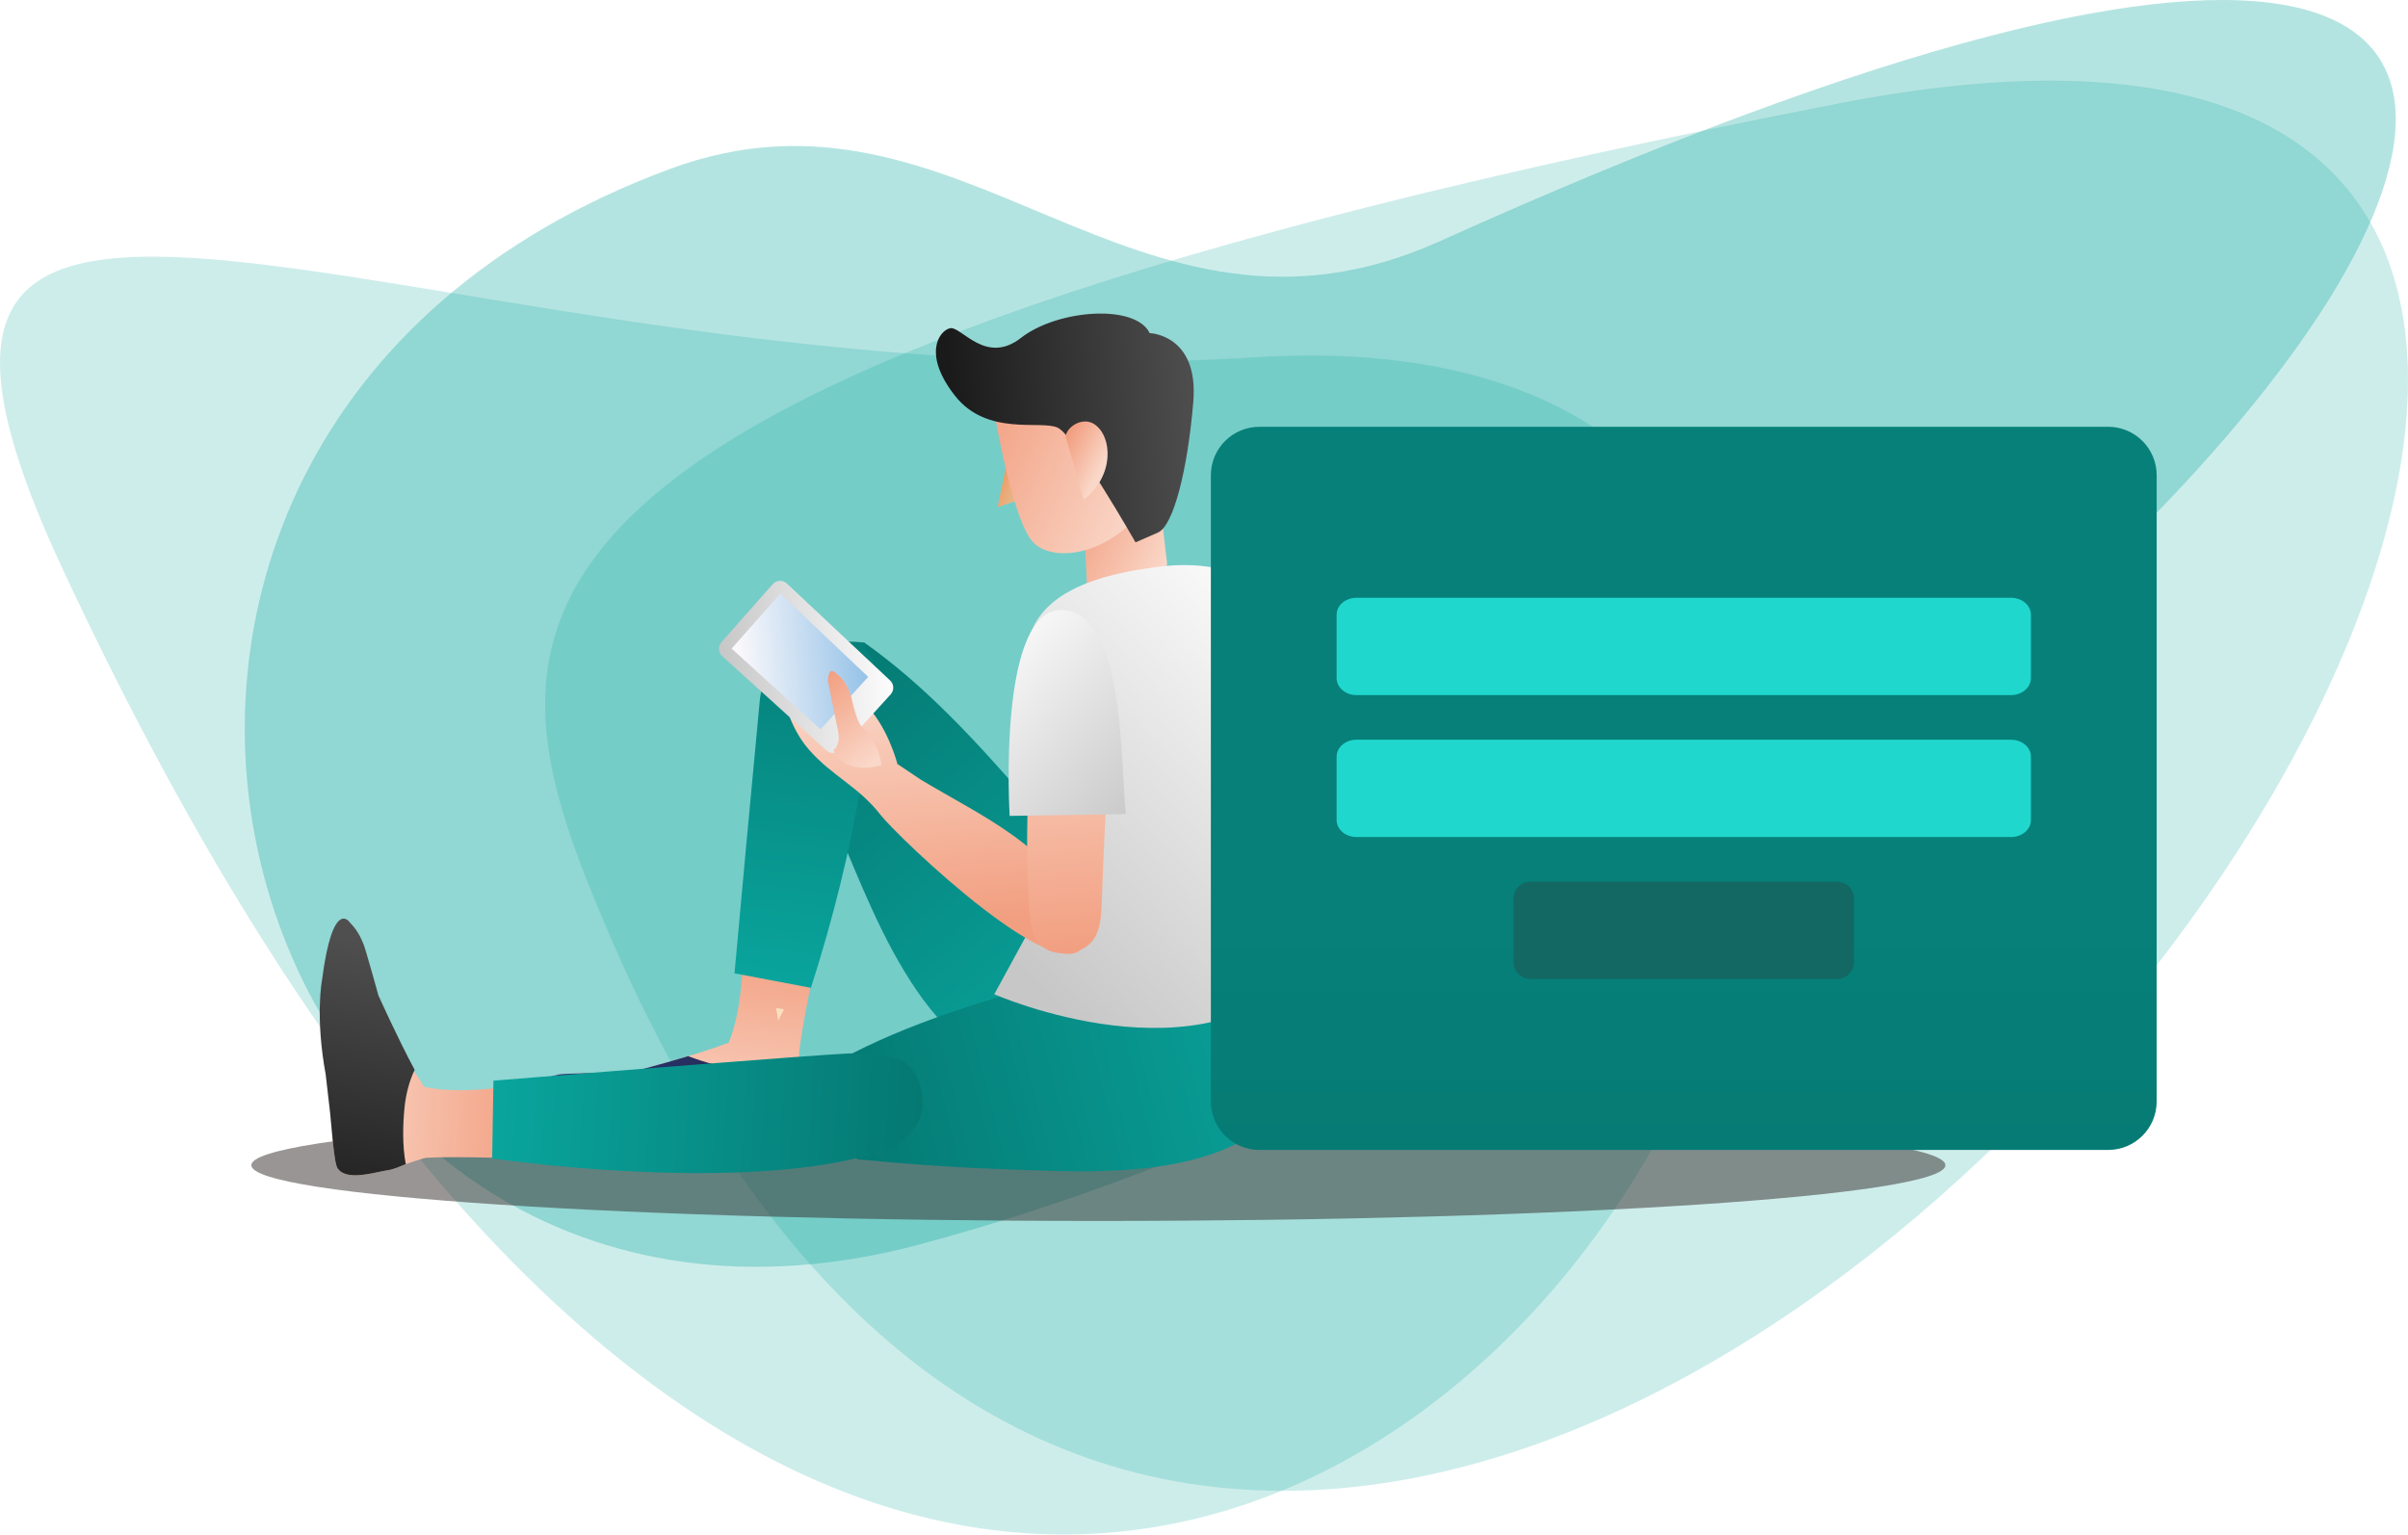
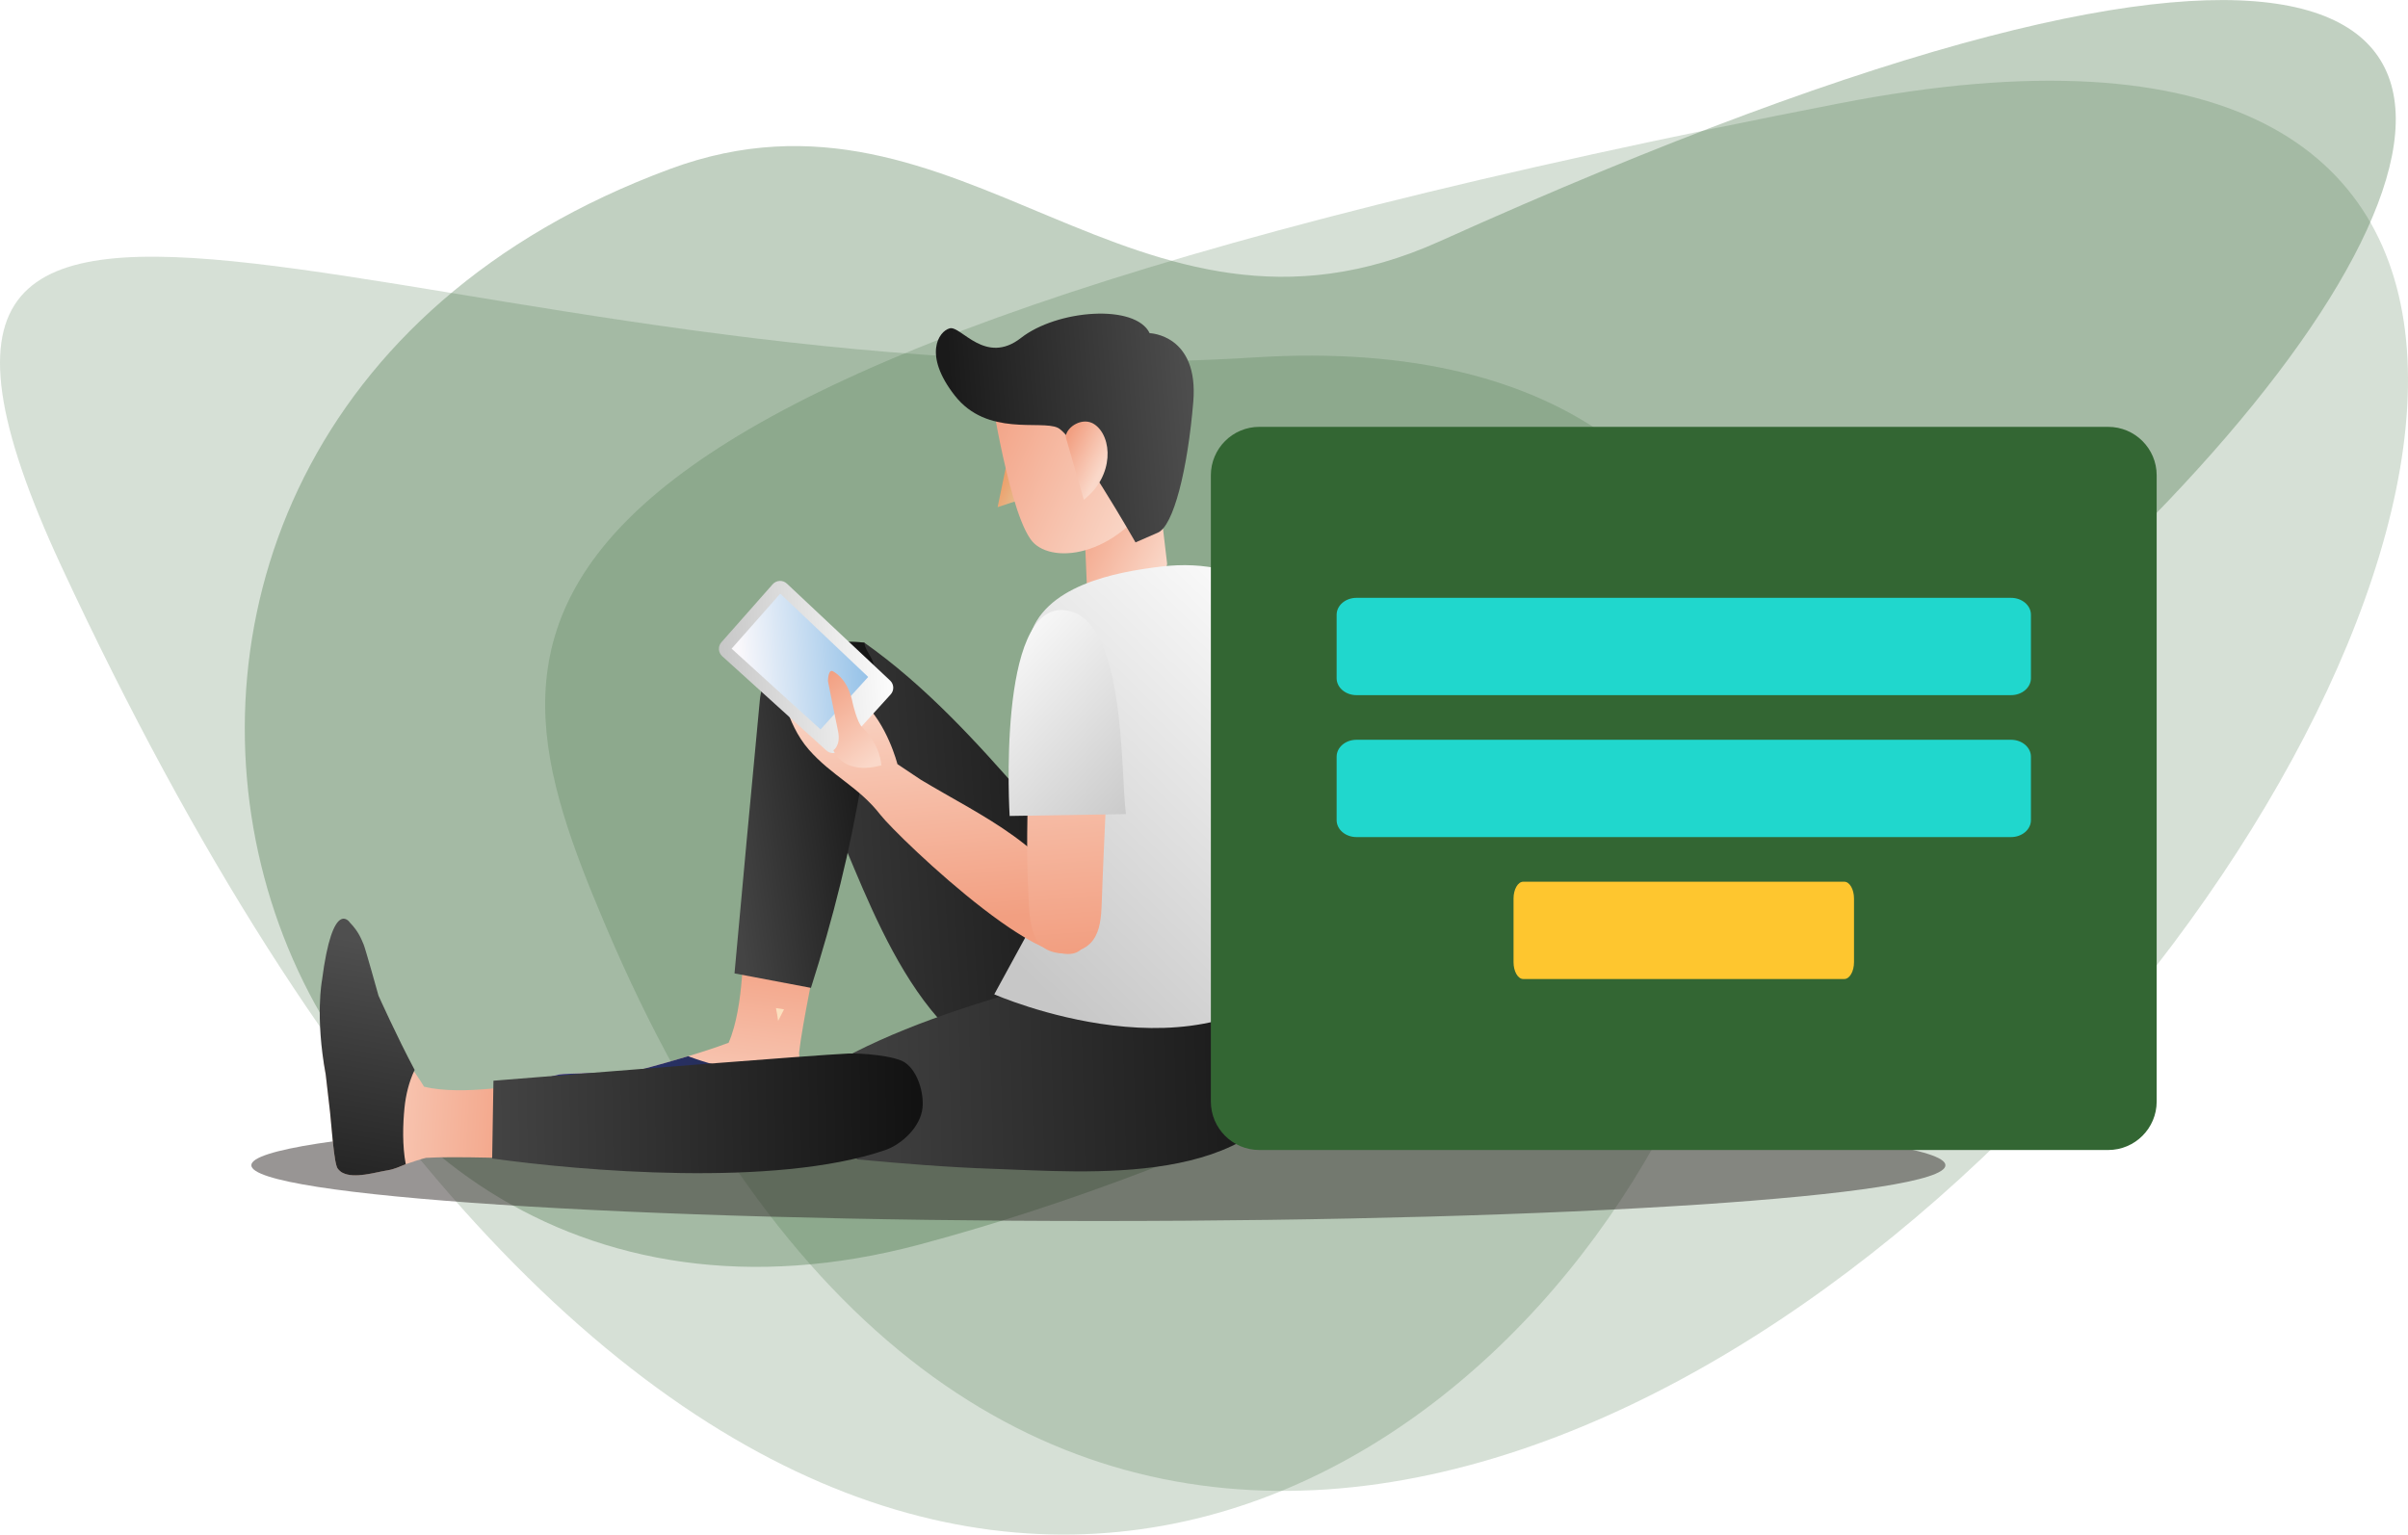
- <svg xmlns="http://www.w3.org/2000/svg" xmlns:xlink="http://www.w3.org/1999/xlink" xml:space="preserve" width="112.634mm" height="71.793mm" version="1.1" style="shape-rendering:geometricPrecision; text-rendering:geometricPrecision; image-rendering:optimizeQuality; fill-rule:evenodd; clip-rule:evenodd" viewBox="0 0 4897.73 3121.83">
+ <svg xmlns="http://www.w3.org/2000/svg" xmlns:xlink="http://www.w3.org/1999/xlink" xml:space="preserve" width="3.092in" height="1.971in" version="1.1" style="shape-rendering:geometricPrecision; text-rendering:geometricPrecision; image-rendering:optimizeQuality; fill-rule:evenodd; clip-rule:evenodd" viewBox="0 0 1343.68 856.47">
  <defs>
    <style type="text/css">
   
    .fil25 {fill:#20D7CD}
+     .fil24 {fill:#336633}
+     .fil26 {fill:#FEC62F}
    .fil6 {fill:#FCE0BE;fill-rule:nonzero}
-     .fil1 {fill:#09A59D;fill-opacity:0.2}
-     .fil0 {fill:#09A59D;fill-opacity:0.302}
-     .fil26 {fill:#333333;fill-opacity:0.302}
+     .fil1 {fill:#336633;fill-opacity:0.2}
+     .fil0 {fill:#336633;fill-opacity:0.302}
    .fil2 {fill:#332C2B;fill-rule:nonzero;fill-opacity:0.502}
-     .fil16 {fill:url(#id0)}
-     .fil15 {fill:url(#id1)}
-     .fil24 {fill:url(#id2)}
-     .fil13 {fill:url(#id3)}
-     .fil8 {fill:url(#id4)}
-     .fil19 {fill:url(#id5)}
-     .fil23 {fill:url(#id6)}
-     .fil9 {fill:url(#id7)}
-     .fil22 {fill:url(#id8)}
-     .fil18 {fill:url(#id9)}
+     .fil18 {fill:url(#id0)}
+     .fil12 {fill:url(#id1)}
+     .fil14 {fill:url(#id2)}
+     .fil9 {fill:url(#id3)}
+     .fil13 {fill:url(#id4)}
+     .fil23 {fill:url(#id5)}
+     .fil15 {fill:url(#id6)}
+     .fil19 {fill:url(#id7)}
+     .fil8 {fill:url(#id8)}
+     .fil22 {fill:url(#id9)}
    .fil10 {fill:url(#id10)}
-     .fil20 {fill:url(#id11)}
-     .fil14 {fill:url(#id12)}
-     .fil21 {fill:url(#id13)}
+     .fil16 {fill:url(#id11)}
+     .fil21 {fill:url(#id12)}
+     .fil11 {fill:url(#id13)}
    .fil17 {fill:url(#id14)}
-     .fil11 {fill:url(#id15)}
-     .fil5 {fill:url(#id16)}
-     .fil4 {fill:url(#id17)}
-     .fil12 {fill:url(#id18)}
-     .fil7 {fill:url(#id19)}
-     .fil3 {fill:url(#id20)}
+     .fil5 {fill:url(#id15)}
+     .fil20 {fill:url(#id16)}
+     .fil3 {fill:url(#id17)}
+     .fil7 {fill:url(#id18)}
+     .fil4 {fill:url(#id19)}
   
  </style>
-     <linearGradient id="id0" gradientUnits="userSpaceOnUse" x1="1468.13" y1="1369.86" x2="1810.64" y2="1343.97">
+     <linearGradient id="id0" gradientUnits="userSpaceOnUse" x1="488.33" y1="424.76" x2="454.89" y2="381.01">
+       <stop offset="0" style="stop-opacity:1; stop-color:#FAD8C9" />
+       <stop offset="1" style="stop-opacity:1; stop-color:#F29F81" />
+     </linearGradient>
+     <linearGradient id="id1" gradientUnits="userSpaceOnUse" x1="664.79" y1="238.26" x2="532.47" y2="248.52">
+       <stop offset="0" style="stop-opacity:1; stop-color:#4D4D4D" />
+       <stop offset="1" style="stop-opacity:1; stop-color:#1A1A1A" />
+     </linearGradient>
+     <linearGradient id="id2" gradientUnits="userSpaceOnUse" x1="556.45" y1="529" x2="731.31" y2="349.05">
      <stop offset="0" style="stop-opacity:1; stop-color:#C7C7C7" />
      <stop offset="1" style="stop-opacity:1; stop-color:#FCFCFC" />
    </linearGradient>
-     <linearGradient id="id1" gradientUnits="userSpaceOnUse" x1="1876.32" y1="1370.89" x2="1920.88" y2="1875.99">
-       <stop offset="0" style="stop-opacity:1; stop-color:#FAD8C9" />
-       <stop offset="1" style="stop-opacity:1; stop-color:#F29F81" />
-     </linearGradient>
-     <linearGradient id="id2" gradientUnits="userSpaceOnUse" x1="3424.68" y1="1882" x2="3424.68" y2="3056.09">
-       <stop offset="0" style="stop-opacity:1; stop-color:#068079" />
-       <stop offset="1" style="stop-opacity:1; stop-color:#05736D" />
-     </linearGradient>
-     <linearGradient id="id3" gradientUnits="userSpaceOnUse" xlink:href="#id1" x1="2237.24" y1="959.63" x2="2156.9" y2="917.3">
-   </linearGradient>
-     <linearGradient id="id4" gradientUnits="userSpaceOnUse" x1="1588.05" y1="2002.08" x2="1692.4" y2="1160.45">
-       <stop offset="0" style="stop-opacity:1; stop-color:#09A49C" />
-       <stop offset="1" style="stop-opacity:1; stop-color:#057973" />
-     </linearGradient>
-     <linearGradient id="id5" gradientUnits="userSpaceOnUse" xlink:href="#id1" x1="2148.69" y1="1357.83" x2="2191.19" y2="1932.68">
-   </linearGradient>
-     <linearGradient id="id6" gradientUnits="userSpaceOnUse" x1="1001.56" y1="2222.34" x2="1871.83" y2="2270.57">
-       <stop offset="0" style="stop-opacity:1; stop-color:#09A59D" />
-       <stop offset="1" style="stop-opacity:1; stop-color:#057872" />
-     </linearGradient>
-     <linearGradient id="id7" gradientUnits="userSpaceOnUse" x1="2085.66" y1="1001.8" x2="2028.26" y2="974.2">
+     <linearGradient id="id3" gradientUnits="userSpaceOnUse" x1="572.2" y1="274.84" x2="556.45" y2="267.27">
      <stop offset="0" style="stop-opacity:1; stop-color:#E5C094" />
      <stop offset="1" style="stop-opacity:1; stop-color:#EE9962" />
    </linearGradient>
-     <linearGradient id="id8" gradientUnits="userSpaceOnUse" x1="792.52" y1="1923.98" x2="711.2" y2="2382.37">
+     <linearGradient id="id4" gradientUnits="userSpaceOnUse" xlink:href="#id0" x1="613.78" y1="263.27" x2="591.74" y2="251.66">
+   </linearGradient>
+     <linearGradient id="id5" gradientUnits="userSpaceOnUse" x1="515.68" y1="614.37" x2="272.63" y2="618.25">
+       <stop offset="0" style="stop-opacity:1; stop-color:#111111" />
+       <stop offset="1" style="stop-opacity:1; stop-color:#444444" />
+     </linearGradient>
+     <linearGradient id="id6" gradientUnits="userSpaceOnUse" xlink:href="#id0" x1="514.77" y1="376.1" x2="526.99" y2="514.67">
+   </linearGradient>
+     <linearGradient id="id7" gradientUnits="userSpaceOnUse" xlink:href="#id0" x1="589.49" y1="372.52" x2="601.15" y2="530.23">
+   </linearGradient>
+     <linearGradient id="id8" gradientUnits="userSpaceOnUse" xlink:href="#id5" x1="498.41" y1="426.9" x2="401.57" y2="440.74">
+   </linearGradient>
+     <linearGradient id="id9" gradientUnits="userSpaceOnUse" x1="217.43" y1="527.84" x2="195.12" y2="653.6">
      <stop offset="0" style="stop-opacity:1; stop-color:#4F4F4F" />
      <stop offset="1" style="stop-opacity:1; stop-color:#262626" />
    </linearGradient>
-     <linearGradient id="id9" gradientUnits="userSpaceOnUse" xlink:href="#id1" x1="1779.95" y1="1548.26" x2="1658.06" y2="1388.79">
+     <linearGradient id="id10" gradientUnits="userSpaceOnUse" xlink:href="#id0" x1="656.67" y1="303.79" x2="603.42" y2="278.7">
  </linearGradient>
-     <linearGradient id="id10" gradientUnits="userSpaceOnUse" xlink:href="#id1" x1="2393.58" y1="1107.34" x2="2199.47" y2="1015.86">
+     <linearGradient id="id11" gradientUnits="userSpaceOnUse" xlink:href="#id2" x1="402.78" y1="375.82" x2="496.74" y2="368.72">
  </linearGradient>
-     <linearGradient id="id11" gradientUnits="userSpaceOnUse" xlink:href="#id0" x1="2340.01" y1="1648.55" x2="1988.29" y2="1319.53">
+     <linearGradient id="id12" gradientUnits="userSpaceOnUse" xlink:href="#id0" x1="183.45" y1="595.16" x2="297.97" y2="601.51">
  </linearGradient>
-     <linearGradient id="id12" gradientUnits="userSpaceOnUse" xlink:href="#id0" x1="2028.24" y1="1928.19" x2="2665.64" y2="1272.29">
+     <linearGradient id="id13" gradientUnits="userSpaceOnUse" xlink:href="#id0" x1="647.44" y1="266.21" x2="549.2" y2="221.71">
  </linearGradient>
-     <linearGradient id="id13" gradientUnits="userSpaceOnUse" xlink:href="#id1" x1="668.67" y1="2169.35" x2="1086.11" y2="2192.51">
-   </linearGradient>
-     <linearGradient id="id14" gradientUnits="userSpaceOnUse" x1="1490.83" y1="1356.11" x2="1762.68" y2="1335.55">
+     <linearGradient id="id14" gradientUnits="userSpaceOnUse" x1="409.01" y1="372.05" x2="483.59" y2="366.41">
      <stop offset="0" style="stop-opacity:1; stop-color:#FAF8FB" />
      <stop offset="0.051" style="stop-opacity:1; stop-color:#FAF8FB" />
      <stop offset="1" style="stop-opacity:1; stop-color:#95C2E8" />
    </linearGradient>
-     <linearGradient id="id15" gradientUnits="userSpaceOnUse" xlink:href="#id1" x1="2359.92" y1="970.34" x2="2001.82" y2="808.12">
+     <linearGradient id="id15" gradientUnits="userSpaceOnUse" xlink:href="#id0" x1="374.44" y1="633.39" x2="387.96" y2="521.34">
  </linearGradient>
-     <linearGradient id="id16" gradientUnits="userSpaceOnUse" xlink:href="#id1" x1="1364.82" y1="2308.72" x2="1414.13" y2="1900.29">
+     <linearGradient id="id16" gradientUnits="userSpaceOnUse" xlink:href="#id2" x1="641.98" y1="452.27" x2="545.48" y2="362.01">
  </linearGradient>
-     <linearGradient id="id17" gradientUnits="userSpaceOnUse" x1="2668.59" y1="2073.15" x2="1736.74" y2="2310.99">
-       <stop offset="0" style="stop-opacity:1; stop-color:#09A49C" />
-       <stop offset="1" style="stop-opacity:1; stop-color:#057A74" />
-     </linearGradient>
-     <linearGradient id="id18" gradientUnits="userSpaceOnUse" x1="2423.17" y1="868.48" x2="1940.83" y2="905.88">
-       <stop offset="0" style="stop-opacity:1; stop-color:#4D4D4D" />
-       <stop offset="1" style="stop-opacity:1; stop-color:#1A1A1A" />
-     </linearGradient>
-     <linearGradient id="id19" gradientUnits="userSpaceOnUse" x1="1110.36" y1="2185.28" x2="1635.31" y2="2251.72">
+     <linearGradient id="id17" gradientUnits="userSpaceOnUse" xlink:href="#id5" x1="649.75" y1="476.55" x2="403.03" y2="492.87">
+   </linearGradient>
+     <linearGradient id="id18" gradientUnits="userSpaceOnUse" x1="304.63" y1="599.53" x2="448.64" y2="617.76">
      <stop offset="0" style="stop-opacity:1; stop-color:#2C357E" />
      <stop offset="1" style="stop-opacity:1; stop-color:#222A44" />
    </linearGradient>
-     <linearGradient id="id20" gradientUnits="userSpaceOnUse" xlink:href="#id4" x1="2230.53" y1="2141.43" x2="1606.83" y2="1392.11">
+     <linearGradient id="id19" gradientUnits="userSpaceOnUse" xlink:href="#id5" x1="749.94" y1="597.52" x2="458.66" y2="605.27">
  </linearGradient>
  </defs>
  <g id="Layer_x0020_1">
-     <g id="_3068685589616">
-       <g>
-         <path class="fil0" d="M1871.47 2531.46c-1391.01,372.72 -1997.45,-1637.09 -508.61,-2187.86 595.79,-220.4 940.56,428.74 1565.11,147.34 3687.02,-1661.21 1441.37,1371.21 -1056.5,2040.51z" />
-         <path class="fil1" d="M3742.46 209.91c-2876.18,559.15 -2770.79,1057.8 -2513.23,1667.53 1501.37,3554.21 5676.68,-2282.53 2513.23,-1667.53z" />
-         <path class="fil1" d="M2552.45 726.96c-1643.07,102.85 -2975.57,-753.84 -2427.14,426.09 2202.6,4738.88 4999.31,-587.1 2427.14,-426.09z" />
-       </g>
-       <g>
-         <path class="fil2" d="M3956.88 2370.47c0,62.65 -771.36,113.43 -1722.85,113.43 -951.5,0 -1722.85,-50.78 -1722.85,-113.43 0,-62.65 771.36,-113.44 1722.85,-113.44 951.5,0 1722.85,50.8 1722.85,113.44z" />
-         <path class="fil3" d="M1758.31 1307.52c123.45,87.14 227.58,201.19 326.42,314.62 49.09,56.35 196.55,289.64 241.49,349.46 85.1,113.27 45.28,111.47 -106.9,192.72 -19.25,10.28 -40.31,16.64 -62.02,18.85 -255.51,25.99 -373.49,-308.85 -450.27,-488.89 -33.33,-78.18 -69.37,-174.8 -97.73,-254.95 22.11,-142.85 149.01,-131.8 149.01,-131.8z" />
-         <path class="fil4" d="M1687.76 2167.79c131.13,-75.1 278.49,-121.33 423.06,-163.01 71.8,-20.71 345.53,-55.83 418.73,-71.32 138.62,-29.31 120.16,6.04 129.55,178.29 1.17,21.78 -1.94,43.57 -9.11,64.19 -84.35,242.56 -437.68,208.11 -633.3,201.67 -84.95,-2.81 -187.76,-10.93 -272.36,-19.07 -120.15,-80.36 -56.56,-190.74 -56.56,-190.74z" />
-         <path class="fil5" d="M1636.93 2222.44c0.17,-12.61 -3.44,-25.76 -6.11,-38.4 -0.77,-3.6 -5.95,-38.38 -5.56,-42.17 5.77,-55.04 37.26,-204.81 37.26,-204.81l-150.91 -23.76c0,0 2.73,134.02 -29.63,207.91l0.18 0.04c-72.2,27.47 -198.65,59.9 -198.65,59.9 0,0 -138.07,2.51 -145.6,4.57 -7.51,2.03 -25.77,4.3 -48.46,19.9 0,0 -20.77,32.59 143.94,83.46 0,0 70.53,26.61 190.02,25.1 25.62,1.44 51.25,2.89 76.87,4.33 26.32,1.46 104.72,10.22 115.99,4.17 4.35,-2.35 7.45,-4.93 9.67,-7.77 17.12,-21.82 10.55,-66.23 10.99,-92.47z" />
-         <path class="fil6" d="M1578.21 2050.72c1.85,8.64 3.3,17.33 4.47,26.09 4.11,-7.75 8.1,-15.6 11.98,-23.48l-16.44 -2.61z" />
-         <path class="fil7" d="M1630.82 2184.04c-0.46,-2.07 -2.37,-14.61 -3.84,-25.51 -6.22,2.29 -12.37,4.43 -18.34,6.42 -69.11,23.05 -138.34,9.69 -205.08,-14.85l-3.58 -1.53c-59.37,17.93 -116.47,32.57 -116.47,32.57 0,0 -138.07,2.53 -145.6,4.58 -7.51,2.03 -25.77,4.3 -48.46,19.9 0,0 -20.77,32.59 143.94,83.46 0,0 70.53,26.61 190.02,25.1 25.62,1.44 51.25,2.89 76.87,4.33 26.32,1.46 104.72,10.22 115.99,4.17 4.35,-2.35 7.45,-4.93 9.67,-7.77 17.12,-21.82 10.55,-66.23 10.99,-92.47 0.17,-12.61 -3.44,-25.76 -6.11,-38.4z" />
-         <path class="fil8" d="M1680.07 1306.43l-1.23 -0.04c-68.58,-2.07 -126.86,49.67 -133.4,117.98 -16.03,167.12 -38.68,414.62 -51.51,555.79l155.46 29.47c44.57,-139.37 80.7,-282.63 104.07,-427.29 10.18,-62.85 20.67,-166.39 23.08,-229.99 0.44,-11.76 -18.85,-31.96 -18.24,-44.82 -31.7,-4.53 -43.97,-0.04 -78.24,-1.09z" />
-         <polygon class="fil9" points="2050.52,927.91 2079.31,1015.02 2029.09,1031.63 " />
-         <path class="fil10" d="M2202.72 1011.39c1.6,28.42 8.6,195.72 8.6,195.72 18.59,18.12 102.24,18.88 135.06,-13.44 26.13,-25.72 27.47,-47.14 27.47,-47.14l-28.66 -242.93 -142.48 107.79z" />
-         <path class="fil11" d="M2318.93 719.83l15.71 86.19 23.93 131.49 6.74 36.98c-73.66,150.12 -212.44,175.9 -261.45,131.33 -48.99,-44.55 -90.12,-317.09 -90.12,-317.09l305.19 -68.9z" />
-         <path class="fil12" d="M2309.6 1103.34c0,0 -123.66,-217.03 -158.22,-233.25 -34.57,-16.22 -143.53,18.56 -209.3,-65.34 -64.92,-82.79 -33.09,-130.83 -10.34,-136.9 22.71,-6.07 72.32,76.25 144.94,19.49 73.9,-57.77 232.64,-69.79 261.71,-9.66 0,0 100.1,2.59 88.72,139.69 -11.38,137.1 -40.24,253.78 -72.61,266.37l-44.9 19.61z" />
-         <path class="fil13" d="M2226.34 863.34c36.3,24.9 40.81,104.43 -21.96,153.2l-36.9 -128.29c1.99,-20.38 34.98,-41.31 58.86,-24.92z" />
-         <path class="fil14" d="M2363.24 1152.32c-94.38,11.09 -242.78,38.77 -270.13,147.62 -14.59,57.98 -12.55,120 -2.12,178.52 8.16,45.91 15.67,91.94 21.11,138.3 9.15,78.34 20.14,166.55 -1.34,243.84l-88.46 162.08c0,0 429.52,189.51 642.51,-61.48 0,0 -13.52,-625.06 -113.34,-771.47 -12.14,-17.81 -42.61,-25.76 -61.68,-30.48 -42.16,-10.44 -84.59,-11.88 -126.55,-6.94z" />
-         <path class="fil15" d="M1587.34 1389.62c0,0 10.18,80.83 57.55,135 47.38,54.22 101.47,75.67 145.88,132.93 34.9,45 382.17,378.11 417.5,256.69 4.63,-15.91 -1.09,-32.85 -7.39,-48.18 -58.94,-143.58 -202.48,-204.34 -327.94,-279.87l-47.61 -31.84c0,0 -20.65,-81.81 -70.89,-126.9l-167.1 -37.83z" />
-         <path class="fil16" d="M1571.63 1188.45l-104.37 118.09c-7.3,8.27 -6.58,20.82 1.56,28.2l212.05 191.98c8.22,7.45 20.91,6.84 28.36,-1.38l102.4 -112.81c7.37,-8.1 6.87,-20.63 -1.13,-28.14l-210.05 -197.28c-8.26,-7.77 -21.3,-7.15 -28.81,1.34z" />
-         <polygon class="fil17" points="1488.07,1319.52 1668.9,1483.81 1765.83,1377.05 1586.96,1207.64 " />
-         <path class="fil18" d="M1695.03 1526.24c0,0 15.85,-9.6 9.33,-39.7 -6.52,-30.1 -20.35,-101.13 -20.35,-101.13 0,0 0.22,-25.37 10.26,-19.8 10.06,5.6 31.76,21.29 40.16,65.36 0,0 8.74,37.9 18.48,47.63 9.76,9.72 35.26,36.18 39.86,78.06 0,0 -71.49,24.11 -97.73,-30.42z" />
-         <path class="fil19" d="M2223.17 1912.47c14.59,-19.49 16.74,-47.12 17.71,-76.27 2.39,-70.95 5.87,-141.76 9.01,-212.61 1.4,-31.56 2.78,-63.15 3.85,-94.73 2.14,-64.51 6.52,-159.27 -77.91,-174.71 -19.23,-3.52 -44.13,10.67 -56.11,23.82 -8.99,9.86 -14.53,23.58 -17.95,39.04 -7.27,32.81 -5.12,73.46 -6.72,101.94 -3.24,58.48 -5.46,117.14 -5.85,175.92 -0.26,37.77 -0.04,75.59 2,113.48 1.66,31.19 0.62,70.58 14.94,99.73 15.28,31.13 52.95,35.81 80.93,27.83 16.8,-4.78 28.25,-12.92 36.09,-23.42z" />
-         <path class="fil20" d="M2290.13 1656.09c-11.62,-87.53 0.66,-402.07 -124.73,-414.9 -138.7,-14.21 -111.82,418.68 -111.82,418.68l236.55 -3.78z" />
-         <path class="fil21" d="M789.18 2380.59c12.47,-1.94 24.81,-7.75 36.8,-12.53 3.41,-1.36 36.82,-12.39 40.61,-12.65 55.24,-3.68 208.17,1.88 208.17,1.88l-2.26 -152.75c0,0 -131.6,25.49 -209.93,6.17l0 0.18c-39.37,-66.46 -124.85,-157.08 -124.85,-157.08 0,0 -28.97,-73.93 -32.27,-81.01 -3.3,-7.06 20.39,-24.31 1.17,-44.01 0,0 -3.74,-102.28 -25.83,68.68 0,0 -40.14,70.89 -18.34,188.37 2.95,25.49 5.89,50.98 8.84,76.48 3,26.17 7.71,104.93 15.59,114.98 3.06,3.91 6.13,6.52 9.31,8.22 24.42,13.15 67.04,-0.87 92.99,-4.92z" />
-         <path class="fil22" d="M825.28 2368.35c-7.17,-38.54 -5.93,-80.38 -2.53,-114.96 2.43,-24.75 8.91,-52.55 20.59,-76.88 -35.51,-66.43 -73.56,-151.19 -73.56,-151.19 0,0 -26.97,-97.12 -30.28,-104.2 -3.28,-7.07 -8.64,-24.66 -27.87,-44.37 0,0 -34.64,-53.42 -56.74,117.54 0,0 -14.23,74.06 7.57,191.53 2.95,25.49 5.89,50.98 8.81,76.48 3.03,26.17 7.73,104.93 15.61,114.98 3.06,3.91 6.13,6.52 9.31,8.22 24.42,13.15 67.04,-0.87 92.99,-4.92 12.21,-1.9 24.29,-7.51 36.09,-12.24z" />
-         <path class="fil23" d="M1001.01 2356.71c180.02,25.08 575.34,59.45 798.63,-16.83 35.1,-12 72.75,-47.67 76.68,-86.27 3.02,-29.84 -9.37,-73.6 -35.04,-91.64 -21.2,-14.9 -91.59,-19.88 -116.09,-18.78 -69.37,3.14 -512.3,38.46 -721.57,55.3l-2.61 158.22z" />
-         <g>
-           <path class="fil24" d="M4287.92 868.28l-1726.46 0c-54.47,0 -98.63,44.16 -98.63,98.61l0 1273.88c0,54.52 44.16,98.68 98.63,98.68l1726.46 0c54.45,0 98.63,-44.16 98.63,-98.68l0 -1273.88c0,-54.45 -44.19,-98.61 -98.63,-98.61z" />
-           <g>
-             <rect class="fil25" x="2718.61" y="1216.12" width="1412.16" height="197.97" rx="40.43" ry="34.39" />
-             <rect class="fil25" x="2718.61" y="1504.88" width="1412.16" height="197.97" rx="40.43" ry="34.39" />
-             <path class="fil26" d="M3112.82 1793.65l623.75 0c18.92,0 34.39,15.48 34.39,34.39l0 129.19c0,18.92 -15.48,34.39 -34.39,34.39l-623.75 0c-18.92,0 -34.39,-15.48 -34.39,-34.39l0 -129.19c0,-18.92 15.48,-34.39 34.39,-34.39z" />
-           </g>
-         </g>
-       </g>
+     <g id="_1886349217360">
+       <path class="fil0" d="M513.44 694.5c-381.62,102.25 -548,-449.13 -139.54,-600.23 163.45,-60.47 258.04,117.62 429.39,40.42 1011.53,-455.75 395.44,376.19 -289.85,559.81z" />
+       <path class="fil1" d="M1026.74 57.59c-789.07,153.4 -760.16,290.21 -689.5,457.48 411.9,975.09 1557.39,-626.21 689.5,-457.48z" />
+       <path class="fil1" d="M700.26 199.44c-450.77,28.22 -816.34,-206.82 -665.88,116.9 604.28,1300.1 1371.55,-161.07 665.88,-116.9z" />
+       <path class="fil2" d="M1085.56 650.33c0,17.19 -211.62,31.12 -472.66,31.12 -261.04,0 -472.66,-13.93 -472.66,-31.12 0,-17.19 211.62,-31.12 472.66,-31.12 261.04,0 472.66,13.94 472.66,31.12z" />
+       <path class="fil3" d="M482.39 358.72c33.87,23.91 62.44,55.2 89.55,86.32 13.47,15.46 53.92,79.46 66.25,95.87 23.35,31.07 12.42,30.58 -29.33,52.87 -5.28,2.82 -11.06,4.56 -17.01,5.17 -70.1,7.13 -102.47,-84.73 -123.53,-134.13 -9.14,-21.45 -19.03,-47.96 -26.81,-69.95 6.07,-39.19 40.88,-36.16 40.88,-36.16z" />
+       <path class="fil4" d="M463.03 594.73c35.98,-20.6 76.4,-33.29 116.07,-44.72 19.7,-5.68 94.79,-15.32 114.88,-19.57 38.03,-8.04 32.97,1.66 35.54,48.91 0.32,5.98 -0.53,11.96 -2.5,17.61 -23.14,66.55 -120.08,57.09 -173.75,55.33 -23.3,-0.77 -51.51,-3 -74.72,-5.23 -32.96,-22.05 -15.52,-52.33 -15.52,-52.33z" />
+       <path class="fil5" d="M449.09 609.72c0.05,-3.46 -0.94,-7.07 -1.68,-10.54 -0.21,-0.99 -1.63,-10.53 -1.52,-11.57 1.58,-15.1 10.22,-56.19 10.22,-56.19l-41.4 -6.52c0,0 0.75,36.77 -8.13,57.04l0.05 0.01c-19.81,7.54 -54.5,16.43 -54.5,16.43 0,0 -37.88,0.69 -39.94,1.25 -2.06,0.56 -7.07,1.18 -13.3,5.46 0,0 -5.7,8.94 39.49,22.9 0,0 19.35,7.3 52.13,6.89 7.03,0.4 14.06,0.79 21.09,1.19 7.22,0.4 28.73,2.8 31.82,1.14 1.19,-0.64 2.04,-1.35 2.65,-2.13 4.7,-5.99 2.89,-18.17 3.02,-25.37z" />
+       <path class="fil6" d="M432.98 562.61c0.51,2.37 0.9,4.76 1.22,7.16 1.13,-2.13 2.22,-4.28 3.29,-6.44l-4.51 -0.72z" />
+       <path class="fil7" d="M447.41 599.19c-0.12,-0.57 -0.65,-4.01 -1.05,-7 -1.71,0.63 -3.39,1.21 -5.03,1.76 -18.96,6.32 -37.95,2.66 -56.26,-4.08l-0.98 -0.42c-16.29,4.92 -31.95,8.94 -31.95,8.94 0,0 -37.88,0.69 -39.94,1.26 -2.06,0.56 -7.07,1.18 -13.3,5.46 0,0 -5.7,8.94 39.49,22.9 0,0 19.35,7.3 52.13,6.89 7.03,0.4 14.06,0.79 21.09,1.19 7.22,0.4 28.73,2.8 31.82,1.14 1.19,-0.64 2.04,-1.35 2.65,-2.13 4.7,-5.99 2.89,-18.17 3.02,-25.37 0.05,-3.46 -0.94,-7.07 -1.68,-10.54z" />
+       <path class="fil8" d="M460.93 358.42l-0.34 -0.01c-18.81,-0.57 -34.81,13.63 -36.6,32.36 -4.4,45.85 -10.61,113.75 -14.13,152.48l42.65 8.08c12.23,-38.24 22.14,-77.54 28.55,-117.23 2.79,-17.24 5.67,-45.65 6.33,-63.1 0.12,-3.23 -5.17,-8.77 -5,-12.3 -8.7,-1.24 -12.06,-0.01 -21.47,-0.3z" />
+       <polygon class="fil9" points="562.56,254.57 570.46,278.47 556.68,283.03 " />
+       <path class="fil10" d="M604.31 277.47c0.44,7.8 2.36,53.7 2.36,53.7 5.1,4.97 28.05,5.18 37.05,-3.69 7.17,-7.05 7.54,-12.93 7.54,-12.93l-7.86 -66.65 -39.09 29.57z" />
+       <path class="fil11" d="M636.19 197.49l4.31 23.64 6.57 36.07 1.85 10.15c-20.21,41.19 -58.28,48.26 -71.73,36.03 -13.44,-12.22 -24.73,-86.99 -24.73,-86.99l83.73 -18.9z" />
+       <path class="fil12" d="M633.63 302.7c0,0 -33.93,-59.54 -43.41,-63.99 -9.48,-4.45 -39.38,5.09 -57.42,-17.93 -17.81,-22.71 -9.08,-35.89 -2.84,-37.56 6.23,-1.66 19.84,20.92 39.76,5.35 20.27,-15.85 63.83,-19.15 71.8,-2.65 0,0 27.46,0.71 24.34,38.32 -3.12,37.61 -11.04,69.62 -19.92,73.08l-12.32 5.38z" />
+       <path class="fil13" d="M610.79 236.86c9.96,6.83 11.19,28.65 -6.02,42.03l-10.12 -35.2c0.55,-5.59 9.6,-11.33 16.15,-6.84z" />
+       <path class="fil14" d="M648.35 316.14c-25.89,3.04 -66.61,10.64 -74.11,40.5 -4,15.91 -3.44,32.92 -0.58,48.98 2.24,12.6 4.3,25.22 5.79,37.94 2.51,21.49 5.53,45.69 -0.37,66.9l-24.27 44.47c0,0 117.84,51.99 176.27,-16.87 0,0 -3.71,-171.49 -31.1,-211.65 -3.33,-4.89 -11.69,-7.07 -16.92,-8.36 -11.57,-2.86 -23.21,-3.26 -34.72,-1.9z" />
+       <path class="fil15" d="M435.48 381.24c0,0 2.79,22.18 15.79,37.04 13,14.87 27.84,20.76 40.02,36.47 9.58,12.35 104.85,103.74 114.54,70.42 1.27,-4.37 -0.3,-9.01 -2.03,-13.22 -16.17,-39.39 -55.55,-56.06 -89.97,-76.78l-13.06 -8.73c0,0 -5.67,-22.44 -19.45,-34.82l-45.84 -10.38z" />
+       <path class="fil16" d="M431.17 326.05l-28.63 32.4c-2,2.27 -1.81,5.71 0.43,7.74l58.17 52.67c2.26,2.04 5.74,1.88 7.78,-0.38l28.09 -30.95c2.02,-2.22 1.89,-5.66 -0.31,-7.72l-57.63 -54.12c-2.26,-2.13 -5.85,-1.96 -7.91,0.37z" />
+       <polygon class="fil17" points="408.25,362.01 457.86,407.08 484.45,377.79 435.38,331.31 " />
+       <path class="fil18" d="M465.03 418.72c0,0 4.35,-2.63 2.56,-10.89 -1.79,-8.26 -5.58,-27.75 -5.58,-27.75 0,0 0.06,-6.96 2.81,-5.43 2.76,1.54 8.71,5.84 11.02,17.93 0,0 2.4,10.4 5.07,13.07 2.68,2.67 9.67,9.93 10.93,21.42 0,0 -19.61,6.62 -26.81,-8.34z" />
+       <path class="fil19" d="M609.92 524.68c4,-5.35 4.59,-12.93 4.86,-20.92 0.66,-19.46 1.61,-38.89 2.47,-58.33 0.38,-8.66 0.76,-17.33 1.06,-25.99 0.59,-17.7 1.79,-43.7 -21.37,-47.93 -5.27,-0.96 -12.11,2.93 -15.39,6.53 -2.47,2.71 -3.99,6.47 -4.92,10.71 -2,9 -1.4,20.15 -1.84,27.97 -0.89,16.05 -1.5,32.14 -1.6,48.26 -0.07,10.36 -0.01,20.74 0.55,31.13 0.46,8.56 0.17,19.36 4.1,27.36 4.19,8.54 14.53,9.83 22.2,7.63 4.61,-1.31 7.75,-3.55 9.9,-6.43z" />
+       <path class="fil20" d="M628.29 454.35c-3.19,-24.02 0.18,-110.31 -34.22,-113.83 -38.05,-3.9 -30.68,114.86 -30.68,114.86l64.9 -1.03z" />
+       <path class="fil21" d="M216.51 653.11c3.42,-0.53 6.81,-2.13 10.1,-3.44 0.94,-0.37 10.1,-3.4 11.14,-3.47 15.15,-1.01 57.11,0.51 57.11,0.51l-0.62 -41.91c0,0 -36.11,6.99 -57.59,1.69l0 0.05c-10.8,-18.24 -34.25,-43.1 -34.25,-43.1 0,0 -7.95,-20.28 -8.85,-22.23 -0.91,-1.94 5.6,-6.67 0.32,-12.08 0,0 -1.02,-28.06 -7.09,18.84 0,0 -11.01,19.45 -5.03,51.68 0.81,6.99 1.61,13.99 2.42,20.98 0.82,7.18 2.11,28.79 4.28,31.55 0.84,1.07 1.68,1.79 2.55,2.25 6.7,3.6 18.39,-0.24 25.51,-1.35z" />
+       <path class="fil22" d="M226.41 649.75c-1.97,-10.57 -1.63,-22.05 -0.69,-31.54 0.67,-6.79 2.44,-14.42 5.65,-21.09 -9.74,-18.23 -20.18,-41.48 -20.18,-41.48 0,0 -7.4,-26.65 -8.31,-28.59 -0.9,-1.94 -2.37,-6.77 -7.64,-12.17 0,0 -9.5,-14.65 -15.57,32.25 0,0 -3.9,20.32 2.08,52.55 0.81,6.99 1.61,13.99 2.42,20.98 0.83,7.18 2.12,28.79 4.28,31.55 0.84,1.07 1.68,1.79 2.55,2.25 6.7,3.6 18.39,-0.24 25.51,-1.35 3.35,-0.52 6.66,-2.06 9.9,-3.36z" />
+       <path class="fil23" d="M274.63 646.56c49.39,6.88 157.84,16.31 219.1,-4.62 9.63,-3.29 19.96,-13.08 21.04,-23.67 0.83,-8.19 -2.57,-20.19 -9.61,-25.14 -5.82,-4.09 -25.13,-5.45 -31.85,-5.15 -19.03,0.86 -140.55,10.55 -197.96,15.17l-0.72 43.41z" />
+       <path class="fil24" d="M1176.38 238.21l-473.65 0c-14.94,0 -27.06,12.11 -27.06,27.05l0 349.49c0,14.96 12.11,27.07 27.06,27.07l473.65 0c14.94,0 27.06,-12.12 27.06,-27.07l0 -349.49c0,-14.94 -12.12,-27.05 -27.06,-27.05z" />
+       <rect class="fil25" x="745.85" y="333.64" width="387.42" height="54.31" rx="11.09" ry="9.44" />
+       <rect class="fil25" x="745.85" y="412.86" width="387.42" height="54.31" rx="11.09" ry="9.44" />
+       <rect class="fil26" x="844.56" y="492.08" width="189.99" height="54.31" rx="5.44" ry="9.44" />
    </g>
  </g>
</svg>
